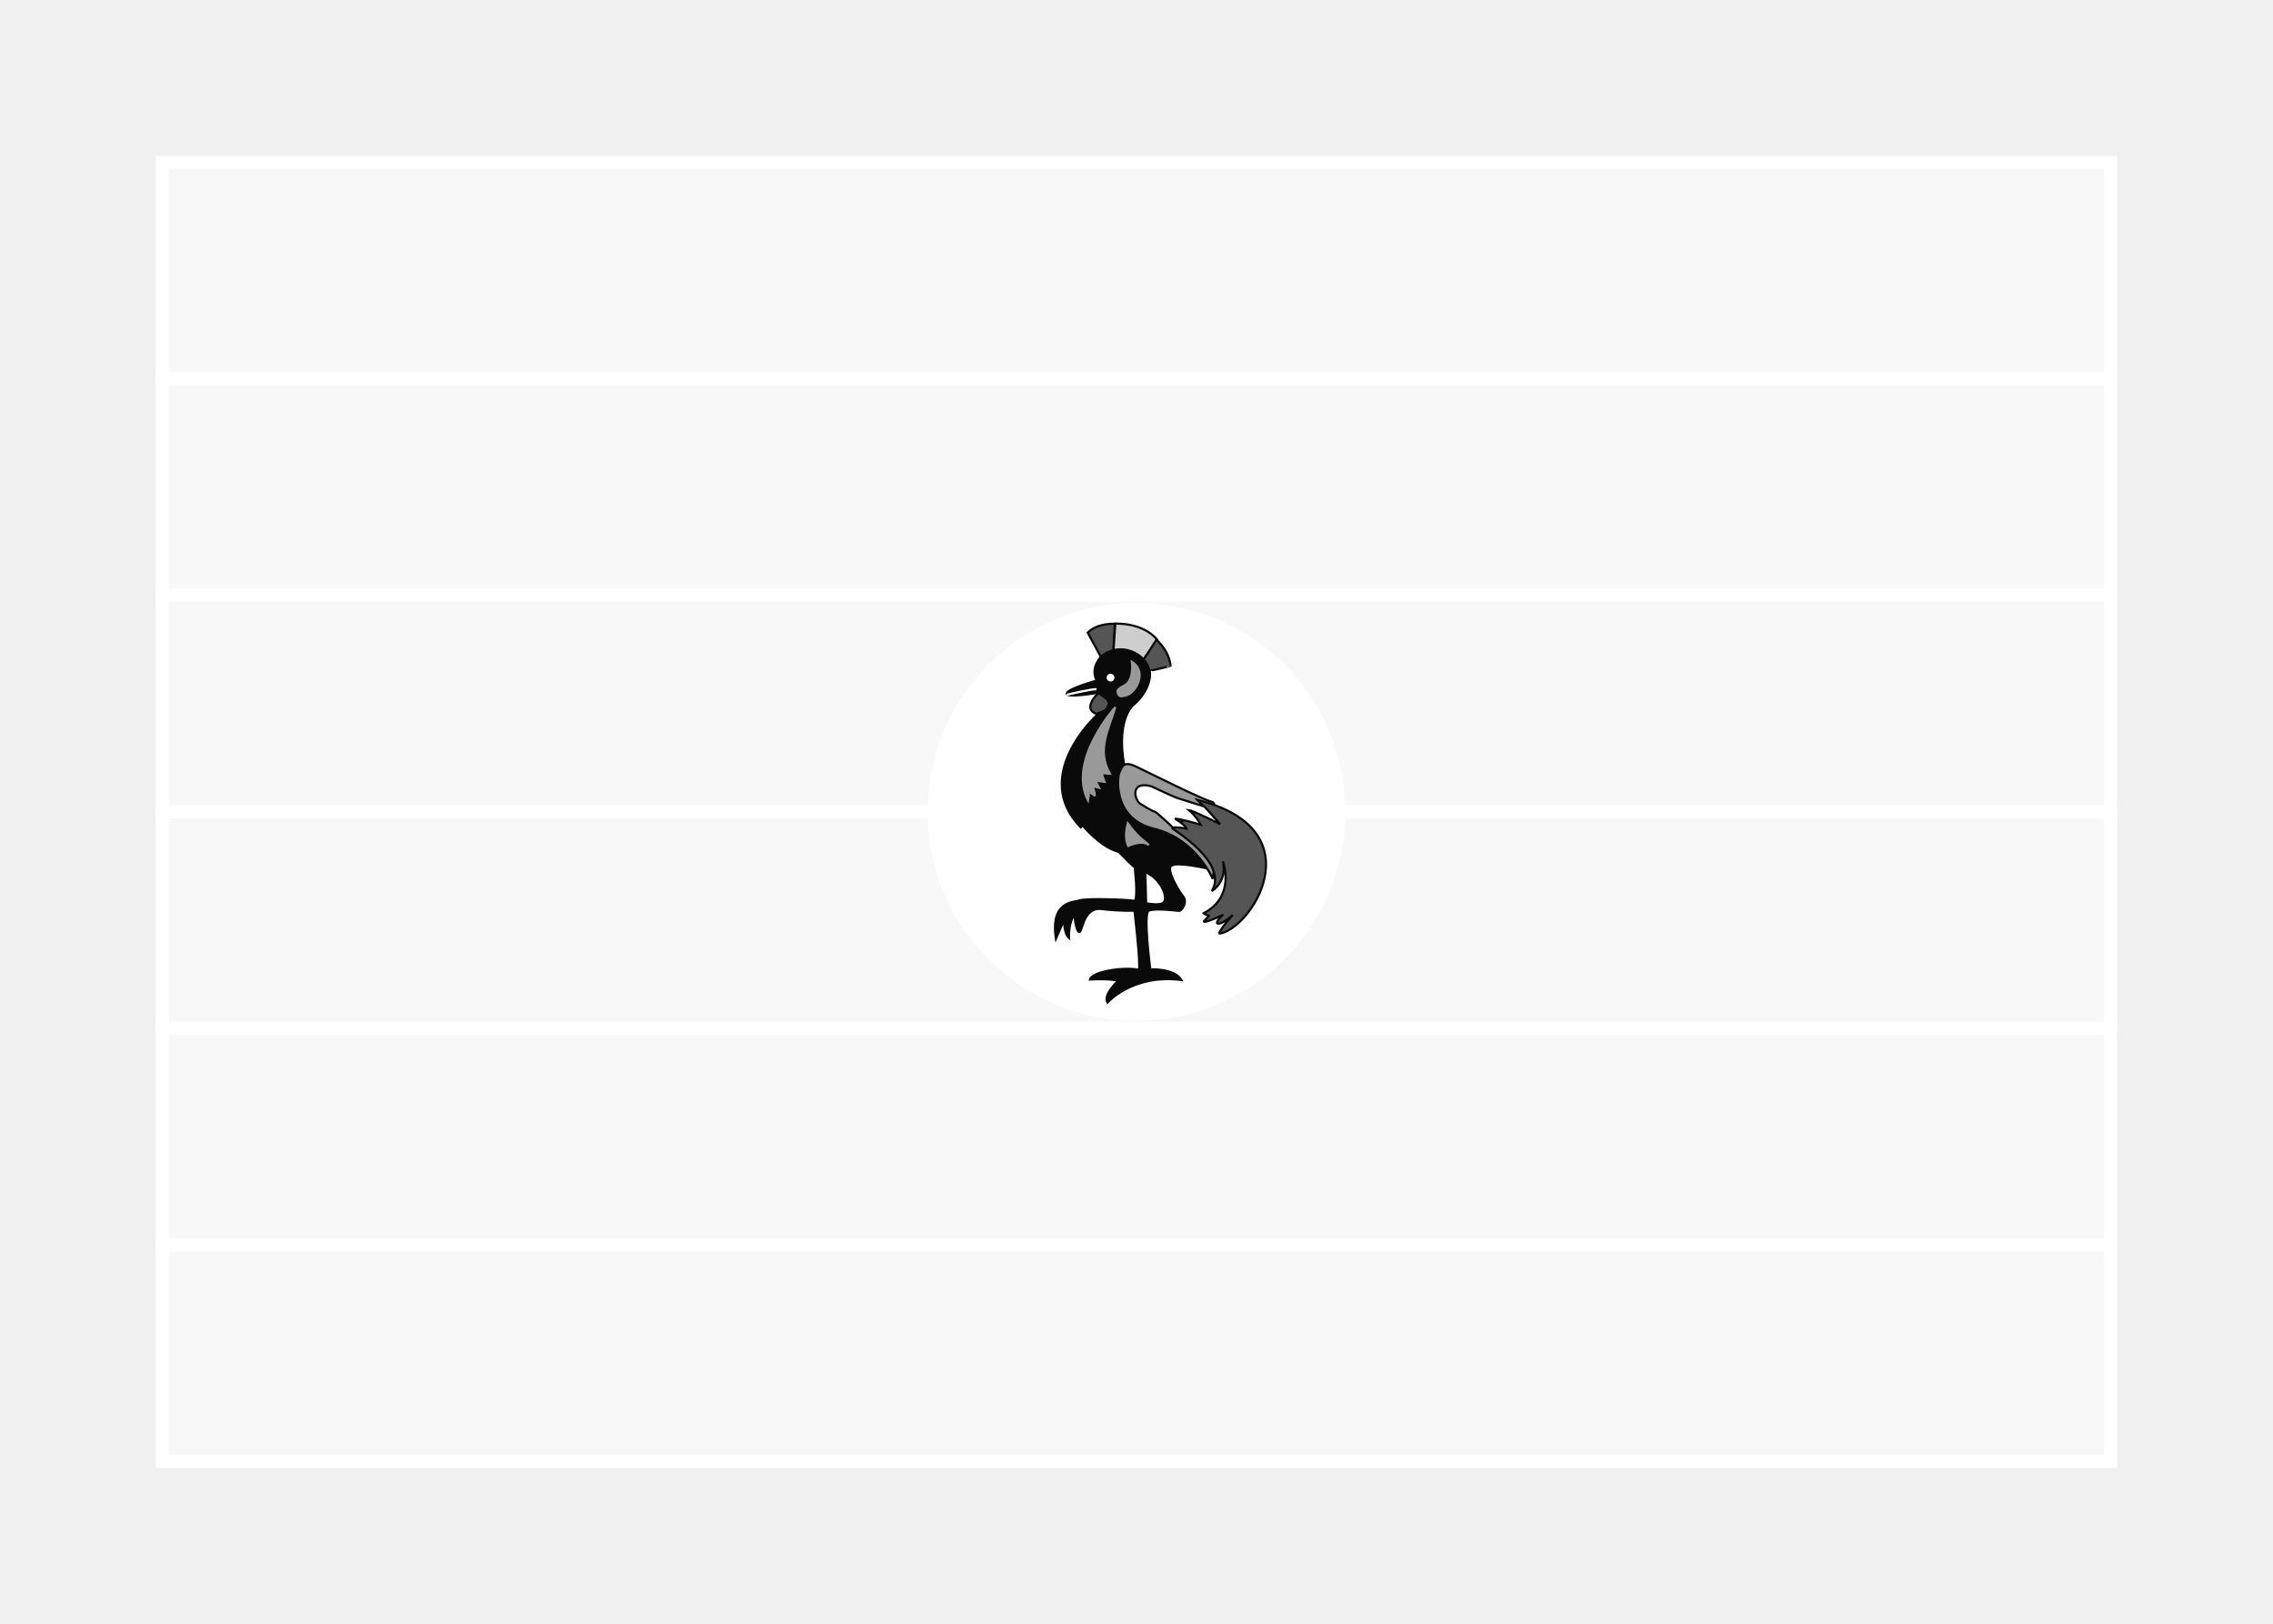
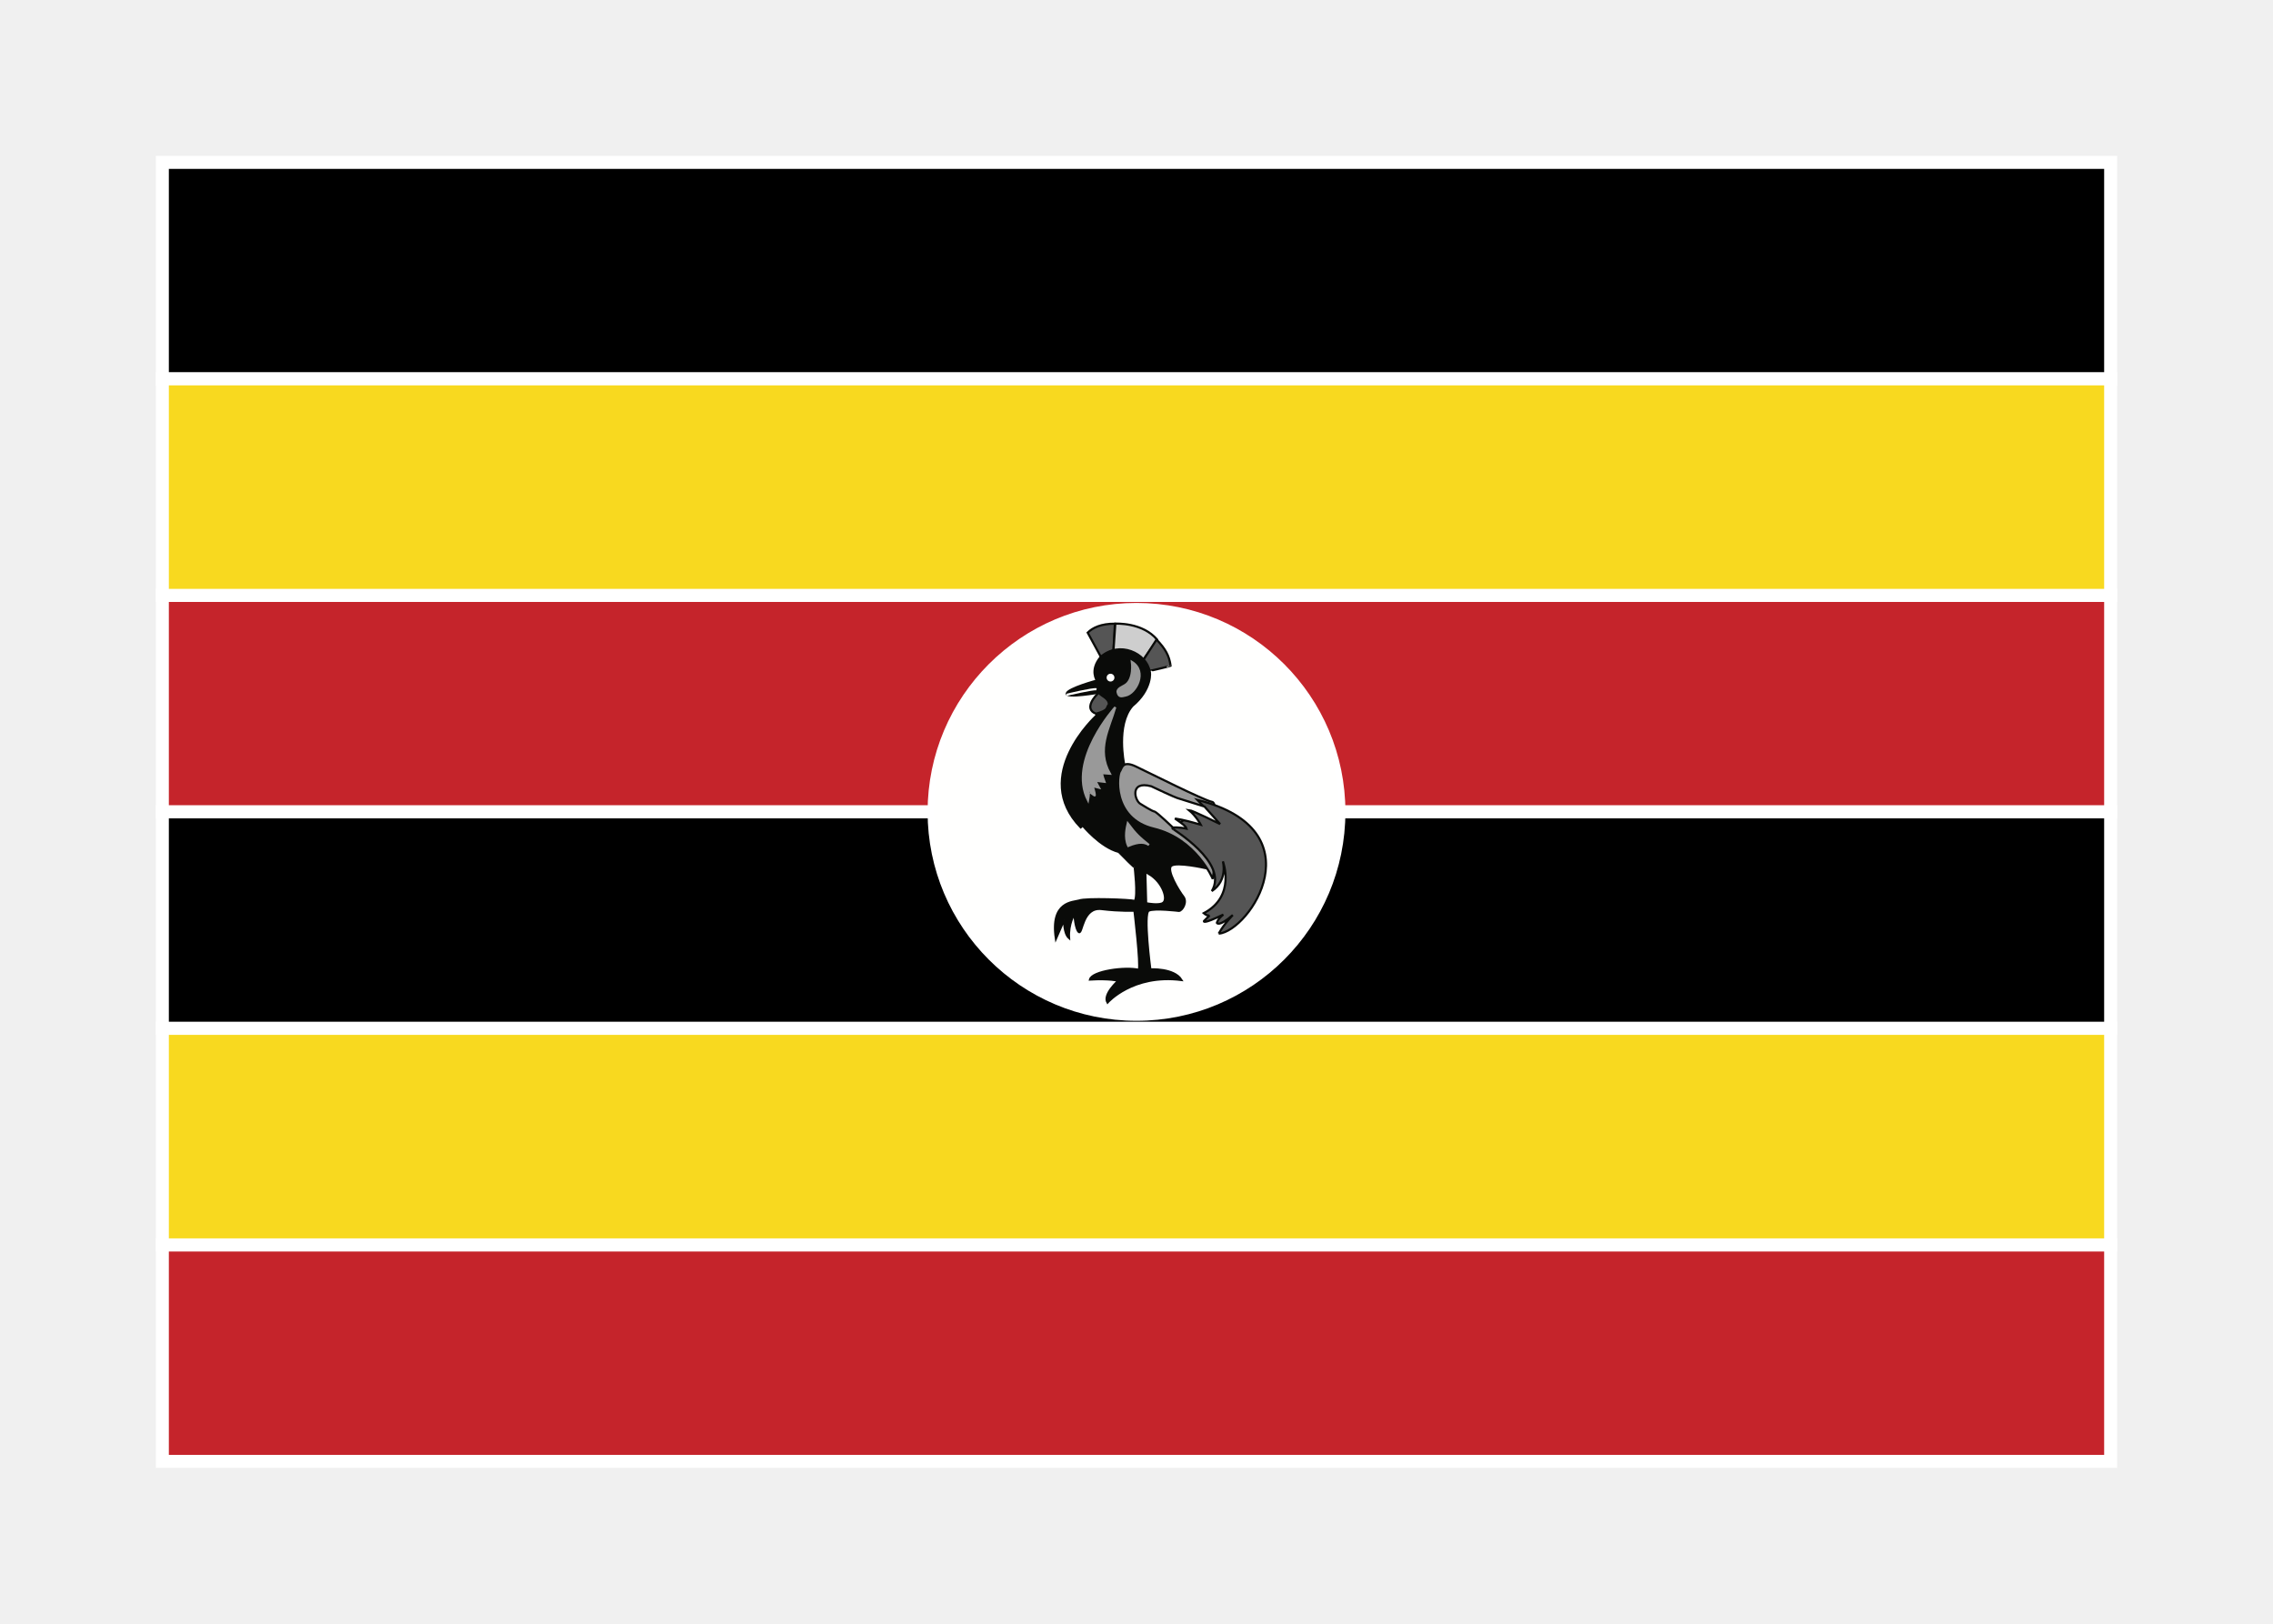
<svg xmlns="http://www.w3.org/2000/svg" width="350" height="250" viewBox="0 0 350 250" fill="none">
  <g id="flag / africa / uganda / b">
    <g id="uganda b">
      <g id="Combined Shape">
-         <path fill-rule="evenodd" clip-rule="evenodd" d="M206.167 125H325V91.667H25V125H143.833C143.833 107.787 157.787 93.833 175 93.833C192.213 93.833 206.167 107.787 206.167 125ZM25 191.667V225H325V191.667H25Z" fill="white" fill-opacity="0.5" />
+         <path fill-rule="evenodd" clip-rule="evenodd" d="M206.167 125H325V91.667H25V125H143.833C143.833 107.787 157.787 93.833 175 93.833C192.213 93.833 206.167 107.787 206.167 125ZM25 191.667V225H325V191.667H25Z" fill="#C5242B" fill-opacity="1" />
        <path d="M325 125V126H326V125H325ZM206.167 125H205.167V126H206.167V125ZM325 91.667H326V90.667H325V91.667ZM25 91.667V90.667H24V91.667H25ZM25 125H24V126H25V125ZM143.833 125V126H144.833V125H143.833ZM25 225H24V226H25V225ZM25 191.667V190.667H24V191.667H25ZM325 225V226H326V225H325ZM325 191.667H326V190.667H325V191.667ZM325 124H206.167V126H325V124ZM324 91.667V125H326V91.667H324ZM25 92.667H325V90.667H25V92.667ZM26 125V91.667H24V125H26ZM143.833 124H25V126H143.833V124ZM144.833 125C144.833 108.339 158.339 94.833 175 94.833V92.833C157.235 92.833 142.833 107.235 142.833 125H144.833ZM175 94.833C191.661 94.833 205.167 108.339 205.167 125H207.167C207.167 107.235 192.765 92.833 175 92.833V94.833ZM26 225V191.667H24V225H26ZM325 224H25V226H325V224ZM324 191.667V225H326V191.667H324ZM25 192.667H325V190.667H25V192.667Z" fill="white" />
      </g>
      <g id="Combined Shape_2">
-         <path fill-rule="evenodd" clip-rule="evenodd" d="M25 58.333H325V25H25V58.333ZM25 125V158.333H325V125H206.167C206.167 142.213 192.213 156.167 175 156.167C157.787 156.167 143.833 142.213 143.833 125H25Z" fill="white" fill-opacity="0.5" />
+         <path fill-rule="evenodd" clip-rule="evenodd" d="M25 58.333H325V25H25V58.333ZM25 125V158.333H325V125H206.167C206.167 142.213 192.213 156.167 175 156.167C157.787 156.167 143.833 142.213 143.833 125H25Z" fill="black" fill-opacity="1" />
        <path d="M325 58.333V59.333H326V58.333H325ZM25 58.333H24V59.333H25V58.333ZM325 25H326V24H325V25ZM25 25V24H24V25H25ZM25 158.333H24V159.333H25V158.333ZM25 125V124H24V125H25ZM325 158.333V159.333H326V158.333H325ZM325 125H326V124H325V125ZM206.167 125V124H205.167V125H206.167ZM143.833 125H144.833V124H143.833V125ZM325 57.333H25V59.333H325V57.333ZM324 25V58.333H326V25H324ZM25 26H325V24H25V26ZM26 58.333V25H24V58.333H26ZM26 158.333V125H24V158.333H26ZM325 157.333H25V159.333H325V157.333ZM324 125V158.333H326V125H324ZM206.167 126H325V124H206.167V126ZM205.167 125C205.167 141.661 191.661 155.167 175 155.167V157.167C192.765 157.167 207.167 142.765 207.167 125H205.167ZM175 155.167C158.339 155.167 144.833 141.661 144.833 125H142.833C142.833 142.765 157.235 157.167 175 157.167V155.167ZM25 126H143.833V124H25V126Z" fill="white" />
      </g>
      <g id="yellow">
-         <path fill-rule="evenodd" clip-rule="evenodd" d="M325 91.666H25V58.333H325V91.666ZM325 191.667H25V158.333H325V191.667Z" fill="white" fill-opacity="0.5" />
+         <path fill-rule="evenodd" clip-rule="evenodd" d="M325 91.666H25V58.333H325V91.666ZM325 191.667H25V158.333H325V191.667Z" fill="#F8D91F" fill-opacity="1" />
        <path d="M25 91.666H24V92.666H25V91.666ZM325 91.666V92.666H326V91.666H325ZM25 58.333V57.333H24V58.333H25ZM325 58.333H326V57.333H325V58.333ZM25 191.667H24V192.667H25V191.667ZM325 191.667V192.667H326V191.667H325ZM25 158.333V157.333H24V158.333H25ZM325 158.333H326V157.333H325V158.333ZM25 92.666H325V90.666H25V92.666ZM24 58.333V91.666H26V58.333H24ZM325 57.333H25V59.333H325V57.333ZM326 91.666V58.333H324V91.666H326ZM25 192.667H325V190.667H25V192.667ZM24 158.333V191.667H26V158.333H24ZM325 157.333H25V159.333H325V157.333ZM326 191.667V158.333H324V191.667H326Z" fill="white" />
      </g>
-       <g id="coa" style="mix-blend-mode:luminosity">
+       <g id="coa">
        <path id="Fill 6" fill-rule="evenodd" clip-rule="evenodd" d="M175 93.833C192.213 93.833 206.167 107.787 206.167 125C206.167 142.213 192.213 156.167 175 156.167C157.787 156.167 143.833 142.213 143.833 125C143.833 107.787 157.787 93.833 175 93.833Z" fill="#FFFFFE" />
-         <path id="Fill 7" fill-rule="evenodd" clip-rule="evenodd" d="M169.507 101.13L167.485 97.407C168.265 96.627 169.577 96.024 171.67 96.024C171.67 96.166 171.457 100.102 171.457 100.102L169.507 101.13Z" fill="#C5242B" />
+         <path id="Fill 7" fill-rule="evenodd" clip-rule="evenodd" d="M169.507 101.13L167.485 97.407C168.265 96.627 169.577 96.024 171.67 96.024C171.67 96.166 171.457 100.102 171.457 100.102L169.507 101.13Z" fill="#555555" />
        <path id="Stroke 8" fill-rule="evenodd" clip-rule="evenodd" d="M169.507 101.13L167.485 97.407C168.265 96.627 169.577 96.024 171.67 96.024C171.67 96.166 171.457 100.102 171.457 100.102L169.507 101.13Z" stroke="#0A0B09" stroke-width="0.333" />
-         <path id="Fill 9" fill-rule="evenodd" clip-rule="evenodd" d="M171.457 100.137L171.741 96.024C171.741 96.024 175.925 95.776 178.195 98.506C178.23 98.471 175.961 101.698 175.961 101.698L171.457 100.137Z" fill="#F8D91F" />
+         <path id="Fill 9" fill-rule="evenodd" clip-rule="evenodd" d="M171.457 100.137L171.741 96.024C171.741 96.024 175.925 95.776 178.195 98.506C178.23 98.471 175.961 101.698 175.961 101.698L171.457 100.137Z" fill="#CECECE" />
        <path id="Stroke 10" fill-rule="evenodd" clip-rule="evenodd" d="M171.457 100.137L171.741 96.024C171.741 96.024 175.925 95.776 178.195 98.506C178.23 98.471 175.961 101.698 175.961 101.698L171.457 100.137Z" stroke="#0A0B09" stroke-width="0.333" />
-         <path id="Fill 11" fill-rule="evenodd" clip-rule="evenodd" d="M176.032 101.662L178.088 98.471C179.471 99.924 180.038 100.953 180.251 102.513C180.287 102.549 176.989 103.329 176.989 103.293C176.989 103.258 176.067 101.698 176.032 101.662Z" fill="#C5242B" />
+         <path id="Fill 11" fill-rule="evenodd" clip-rule="evenodd" d="M176.032 101.662L178.088 98.471C179.471 99.924 180.038 100.953 180.251 102.513C180.287 102.549 176.989 103.329 176.989 103.293C176.989 103.258 176.067 101.698 176.032 101.662Z" fill="#555555" />
        <path id="Stroke 12" fill-rule="evenodd" clip-rule="evenodd" d="M176.032 101.662L178.088 98.471C179.471 99.924 180.038 100.953 180.251 102.513C180.287 102.549 176.989 103.329 176.989 103.293C176.989 103.258 176.067 101.698 176.032 101.662Z" stroke="#0A0B09" stroke-width="0.333" />
        <path id="Fill 13" fill-rule="evenodd" clip-rule="evenodd" d="M170.535 154.358C170.535 154.358 174.4 149.925 181.918 150.883C180.783 149.038 177.131 149.251 177.131 149.251C177.131 149.251 175.996 140.634 176.882 140.209C177.769 139.783 181.528 140.244 181.528 140.244C182.024 140.244 182.875 138.896 182.202 138.046C181.528 137.194 179.542 133.932 180.358 133.294C181.173 132.655 185.606 133.648 185.606 133.648L173.088 117.62C173.088 117.62 171.812 111.591 174.365 108.684C177.45 106.13 177.131 103.364 177.024 103.4C176.599 100.598 172.343 98.577 169.471 101.166C167.769 103.222 168.904 104.783 168.904 104.783C168.904 104.783 164.436 105.989 164.258 106.769C164.081 107.549 169.294 106.627 169.294 106.627L168.797 110.208C168.797 110.208 158.655 119.428 166.421 127.407C166.492 127.372 166.67 127.052 166.67 127.052C166.67 127.052 169.4 130.422 172.272 131.166C174.967 133.932 174.719 133.507 174.719 133.507C174.719 133.507 175.251 137.868 174.755 138.719C174.081 138.507 167.202 138.258 166.173 138.648C165.251 138.932 161.705 138.755 162.591 144.535C163.265 142.975 163.868 141.592 163.868 141.592C163.868 141.592 163.762 143.684 164.613 144.429C164.471 142.23 165.428 140.741 165.428 140.741C165.428 140.741 165.606 143.152 166.138 143.507C166.67 143.861 166.67 139.606 169.613 139.96C172.556 140.315 174.684 140.209 174.684 140.209C174.684 140.209 175.677 148.542 175.358 149.322C173.23 148.826 168.159 149.535 167.84 150.812C170.818 150.634 172.202 150.989 172.202 150.989C172.202 150.989 169.79 153.117 170.535 154.358Z" fill="#0A0B09" />
        <path id="Stroke 14" fill-rule="evenodd" clip-rule="evenodd" d="M170.535 154.358C170.535 154.358 174.4 149.925 181.918 150.883C180.783 149.038 177.131 149.251 177.131 149.251C177.131 149.251 175.996 140.634 176.882 140.209C177.769 139.783 181.528 140.244 181.528 140.244C182.024 140.244 182.875 138.896 182.202 138.046C181.528 137.194 179.542 133.932 180.358 133.294C181.173 132.655 185.606 133.648 185.606 133.648L173.088 117.62C173.088 117.62 171.812 111.591 174.365 108.684C177.45 106.13 177.131 103.364 177.024 103.4C176.599 100.598 172.343 98.577 169.471 101.166C167.769 103.222 168.904 104.783 168.904 104.783C168.904 104.783 164.436 105.989 164.258 106.769C164.081 107.549 169.294 106.627 169.294 106.627L168.797 110.208C168.797 110.208 158.655 119.428 166.421 127.407C166.492 127.372 166.67 127.052 166.67 127.052C166.67 127.052 169.4 130.422 172.272 131.166C174.967 133.932 174.719 133.507 174.719 133.507C174.719 133.507 175.251 137.868 174.755 138.719C174.081 138.507 167.202 138.258 166.173 138.648C165.251 138.932 161.705 138.755 162.591 144.535C163.265 142.975 163.868 141.592 163.868 141.592C163.868 141.592 163.762 143.684 164.613 144.429C164.471 142.23 165.428 140.741 165.428 140.741C165.428 140.741 165.606 143.152 166.138 143.507C166.67 143.861 166.67 139.606 169.613 139.96C172.556 140.315 174.684 140.209 174.684 140.209C174.684 140.209 175.677 148.542 175.358 149.322C173.23 148.826 168.159 149.535 167.84 150.812C170.818 150.634 172.202 150.989 172.202 150.989C172.202 150.989 169.79 153.117 170.535 154.358Z" stroke="#0A0B09" stroke-width="0.333" />
-         <path id="Fill 15" fill-rule="evenodd" clip-rule="evenodd" d="M171.73 108.887C171.73 108.887 164.351 117.021 167.535 123.245C167.704 122.377 167.63 121.832 167.736 121.868C167.559 121.761 168.652 122.616 168.568 122.45C168.592 122 168.236 121.035 168.236 121.035C168.568 121.118 168.901 121.202 169.234 121.285C169.04 120.924 168.846 120.564 168.652 120.203C169.123 120.259 169.595 120.314 170.066 120.37C170.066 120.37 169.567 119.038 169.733 119.038C169.9 119.038 170.898 119.121 170.898 119.121C168.8 115.355 170.779 112.228 171.73 108.887Z" fill="#939E91" />
-         <path id="Stroke 16" fill-rule="evenodd" clip-rule="evenodd" d="M171.73 108.887C171.73 108.887 164.351 117.021 167.535 123.245C167.704 122.377 167.63 121.832 167.736 121.868C167.559 121.761 168.652 122.616 168.568 122.45C168.592 122 168.236 121.035 168.236 121.035C168.568 121.118 168.901 121.202 169.234 121.285C169.04 120.924 168.846 120.564 168.652 120.203C169.123 120.259 169.595 120.314 170.066 120.37C170.066 120.37 169.567 119.038 169.733 119.038C169.9 119.038 170.898 119.121 170.898 119.121C168.8 115.355 170.779 112.228 171.73 108.887Z" stroke="#939E91" stroke-width="0.333" />
-         <path id="Fill 17" fill-rule="evenodd" clip-rule="evenodd" d="M174.294 101.91C174.294 101.91 174.684 104.712 173.159 105.527C172.911 105.705 171.953 106.024 172.095 106.591C172.273 107.371 172.698 107.229 173.301 107.088C174.896 106.804 176.741 103.4 174.294 101.91Z" fill="#939E91" />
-         <path id="Stroke 18" fill-rule="evenodd" clip-rule="evenodd" d="M174.294 101.91C174.294 101.91 174.684 104.712 173.159 105.527C172.911 105.705 171.953 106.024 172.095 106.591C172.273 107.371 172.698 107.229 173.301 107.088C174.896 106.804 176.741 103.4 174.294 101.91Z" stroke="#939E91" stroke-width="0.333" />
+         <path id="Fill 15" fill-rule="evenodd" clip-rule="evenodd" d="M171.73 108.887C171.73 108.887 164.351 117.021 167.535 123.245C167.704 122.377 167.63 121.832 167.736 121.868C167.559 121.761 168.652 122.616 168.568 122.45C168.592 122 168.236 121.035 168.236 121.035C168.568 121.118 168.901 121.202 169.234 121.285C169.04 120.924 168.846 120.564 168.652 120.203C169.123 120.259 169.595 120.314 170.066 120.37C170.066 120.37 169.567 119.038 169.733 119.038C169.9 119.038 170.898 119.121 170.898 119.121C168.8 115.355 170.779 112.228 171.73 108.887Z" fill="#999999" />
+         <path id="Stroke 16" fill-rule="evenodd" clip-rule="evenodd" d="M171.73 108.887C171.73 108.887 164.351 117.021 167.535 123.245C167.704 122.377 167.63 121.832 167.736 121.868C167.559 121.761 168.652 122.616 168.568 122.45C168.592 122 168.236 121.035 168.236 121.035C168.568 121.118 168.901 121.202 169.234 121.285C169.04 120.924 168.846 120.564 168.652 120.203C169.123 120.259 169.595 120.314 170.066 120.37C170.066 120.37 169.567 119.038 169.733 119.038C169.9 119.038 170.898 119.121 170.898 119.121C168.8 115.355 170.779 112.228 171.73 108.887Z" stroke="#999999" stroke-width="0.333" />
+         <path id="Fill 17" fill-rule="evenodd" clip-rule="evenodd" d="M174.294 101.91C174.294 101.91 174.684 104.712 173.159 105.527C172.911 105.705 171.953 106.024 172.095 106.591C172.273 107.371 172.698 107.229 173.301 107.088C174.896 106.804 176.741 103.4 174.294 101.91Z" fill="#999999" />
+         <path id="Stroke 18" fill-rule="evenodd" clip-rule="evenodd" d="M174.294 101.91C174.294 101.91 174.684 104.712 173.159 105.527C172.911 105.705 171.953 106.024 172.095 106.591C172.273 107.371 172.698 107.229 173.301 107.088C174.896 106.804 176.741 103.4 174.294 101.91Z" stroke="#999999" stroke-width="0.333" />
        <path id="Fill 19" fill-rule="evenodd" clip-rule="evenodd" d="M171 103.733C171.331 103.733 171.6 104.002 171.6 104.333C171.6 104.665 171.331 104.933 171 104.933C170.669 104.933 170.4 104.665 170.4 104.333C170.4 104.002 170.669 103.733 171 103.733Z" fill="#FFFFFE" />
-         <path id="Fill 20" fill-rule="evenodd" clip-rule="evenodd" d="M169.188 106.662C168.797 106.981 166.741 109.109 168.762 109.889C170.854 109.322 170.287 108.932 170.748 108.471C170.76 107.513 169.707 107.265 169.188 106.662Z" fill="#C5242B" />
+         <path id="Fill 20" fill-rule="evenodd" clip-rule="evenodd" d="M169.188 106.662C168.797 106.981 166.741 109.109 168.762 109.889C170.854 109.322 170.287 108.932 170.748 108.471C170.76 107.513 169.707 107.265 169.188 106.662Z" fill="#555555" />
        <path id="Stroke 21" fill-rule="evenodd" clip-rule="evenodd" d="M169.188 106.662C168.797 106.981 166.741 109.109 168.762 109.889C170.854 109.322 170.287 108.932 170.748 108.471C170.76 107.513 169.707 107.265 169.188 106.662Z" stroke="#0A0B09" stroke-width="0.333" />
-         <path id="Fill 22" fill-rule="evenodd" clip-rule="evenodd" d="M173.655 126.769C173.549 127.23 173.088 128.932 173.726 130.244C175.499 129.499 176.315 129.712 176.918 130.102C175.464 128.932 174.897 128.436 173.655 126.769Z" fill="#939E91" />
-         <path id="Stroke 23" fill-rule="evenodd" clip-rule="evenodd" d="M173.655 126.769C173.549 127.23 173.088 128.932 173.726 130.244C175.499 129.499 176.315 129.712 176.918 130.102C175.464 128.932 174.897 128.436 173.655 126.769Z" stroke="#939E91" stroke-width="0.333" />
+         <path id="Fill 22" fill-rule="evenodd" clip-rule="evenodd" d="M173.655 126.769C173.549 127.23 173.088 128.932 173.726 130.244C175.499 129.499 176.315 129.712 176.918 130.102C175.464 128.932 174.897 128.436 173.655 126.769Z" fill="#999999" />
+         <path id="Stroke 23" fill-rule="evenodd" clip-rule="evenodd" d="M173.655 126.769C173.549 127.23 173.088 128.932 173.726 130.244C175.499 129.499 176.315 129.712 176.918 130.102C175.464 128.932 174.897 128.436 173.655 126.769Z" stroke="#999999" stroke-width="0.333" />
        <path id="Fill 24" fill-rule="evenodd" clip-rule="evenodd" d="M176.705 134.818L176.812 138.79C176.812 138.79 178.195 139.038 178.833 138.79C179.471 138.542 178.797 136.024 176.705 134.818Z" fill="#FFFFFE" />
        <path id="Stroke 25" fill-rule="evenodd" clip-rule="evenodd" d="M176.705 134.818L176.812 138.79C176.812 138.79 178.195 139.038 178.833 138.79C179.471 138.542 178.797 136.024 176.705 134.818Z" stroke="#FFFFFE" stroke-width="0.333" />
-         <path id="Fill 26" fill-rule="evenodd" clip-rule="evenodd" d="M186.741 135.315C186.741 135.315 184.188 129.145 177.662 127.584C171.138 126.024 171.989 119.074 172.52 118.648C172.804 118.045 173.017 117.123 174.896 118.01C176.776 118.896 185.429 123.258 186.67 123.471C187.911 123.684 186.847 135.457 186.741 135.315Z" fill="#939E91" />
+         <path id="Fill 26" fill-rule="evenodd" clip-rule="evenodd" d="M186.741 135.315C186.741 135.315 184.188 129.145 177.662 127.584C171.138 126.024 171.989 119.074 172.52 118.648C172.804 118.045 173.017 117.123 174.896 118.01C176.776 118.896 185.429 123.258 186.67 123.471C187.911 123.684 186.847 135.457 186.741 135.315Z" fill="#999999" />
        <path id="Stroke 27" fill-rule="evenodd" clip-rule="evenodd" d="M186.741 135.315C186.741 135.315 184.188 129.145 177.662 127.584C171.138 126.024 171.989 119.074 172.52 118.648C172.804 118.045 173.017 117.123 174.896 118.01C176.776 118.896 185.429 123.258 186.67 123.471C187.911 123.684 186.847 135.457 186.741 135.315Z" stroke="#0A0B09" stroke-width="0.333" />
-         <path id="Fill 28" fill-rule="evenodd" clip-rule="evenodd" d="M180.535 127.549C180.429 127.62 189.258 132.761 186.599 137.194C189.117 135.528 188.301 132.62 188.301 132.62C188.301 132.62 190.358 137.975 185.358 140.599C185.89 141.06 186.244 140.953 186.244 140.953L185.393 141.804C185.393 141.804 185.003 142.443 188.372 140.812C187.45 141.556 187.379 142.088 187.379 142.088C187.379 142.088 187.627 142.798 189.826 140.882C188.053 142.798 187.663 143.79 187.663 143.755C192.45 143.329 202.876 127.762 184.365 123.152C185.358 124.18 185.216 124.038 185.216 124.038L180.535 127.549Z" fill="#C5242B" />
+         <path id="Fill 28" fill-rule="evenodd" clip-rule="evenodd" d="M180.535 127.549C180.429 127.62 189.258 132.761 186.599 137.194C189.117 135.528 188.301 132.62 188.301 132.62C188.301 132.62 190.358 137.975 185.358 140.599C185.89 141.06 186.244 140.953 186.244 140.953L185.393 141.804C185.393 141.804 185.003 142.443 188.372 140.812C187.45 141.556 187.379 142.088 187.379 142.088C187.379 142.088 187.627 142.798 189.826 140.882C188.053 142.798 187.663 143.79 187.663 143.755C192.45 143.329 202.876 127.762 184.365 123.152C185.358 124.18 185.216 124.038 185.216 124.038L180.535 127.549Z" fill="#555555" />
        <path id="Stroke 29" fill-rule="evenodd" clip-rule="evenodd" d="M180.535 127.549C180.429 127.62 189.258 132.761 186.599 137.194C189.117 135.528 188.301 132.62 188.301 132.62C188.301 132.62 190.358 137.975 185.358 140.599C185.89 141.06 186.244 140.953 186.244 140.953L185.393 141.804C185.393 141.804 185.003 142.443 188.372 140.812C187.45 141.556 187.379 142.088 187.379 142.088C187.379 142.088 187.627 142.798 189.826 140.882C188.053 142.798 187.663 143.79 187.663 143.755C192.45 143.329 202.876 127.762 184.365 123.152C185.358 124.18 185.216 124.038 185.216 124.038L180.535 127.549Z" stroke="#0A0B09" stroke-width="0.333" />
        <path id="Fill 30" fill-rule="evenodd" clip-rule="evenodd" d="M180.925 126.024C182.131 126.875 182.556 127.159 182.698 127.584C181.599 127.337 180.606 127.407 180.606 127.407C180.606 127.407 178.23 125.138 177.804 124.96C177.485 124.96 175.641 123.79 175.641 123.79C174.719 123.329 173.868 120.138 177.273 121.06C180.783 122.726 181.28 122.868 181.28 122.868C182.674 123.305 184.069 123.743 185.464 124.18C186.268 125.078 187.072 125.977 187.875 126.875C187.875 126.875 183.585 124.747 183.053 124.712C184.223 125.669 184.897 126.981 184.897 126.981C183.537 126.591 182.355 126.237 180.925 126.024Z" fill="#FFFFFE" />
        <path id="Stroke 31" fill-rule="evenodd" clip-rule="evenodd" d="M180.925 126.024C182.131 126.875 182.556 127.159 182.698 127.584C181.599 127.337 180.606 127.407 180.606 127.407C180.606 127.407 178.23 125.138 177.804 124.96C177.485 124.96 175.641 123.79 175.641 123.79C174.719 123.329 173.868 120.138 177.273 121.06C180.783 122.726 181.28 122.868 181.28 122.868C182.674 123.305 184.069 123.743 185.464 124.18C186.268 125.078 187.072 125.977 187.875 126.875C187.875 126.875 183.585 124.747 183.053 124.712C184.223 125.669 184.897 126.981 184.897 126.981C183.537 126.591 182.355 126.237 180.925 126.024Z" stroke="#0A0B09" stroke-width="0.333" />
        <path id="Fill 32" fill-rule="evenodd" clip-rule="evenodd" d="M164.223 106.981C164.223 106.981 168.336 105.989 168.833 106.13L164.223 106.981Z" fill="#0A0B09" />
        <path id="Stroke 33" d="M164.223 106.981C164.223 106.981 168.336 105.989 168.833 106.13" stroke="#FFFFFE" stroke-width="0.333" />
      </g>
    </g>
  </g>
</svg>
